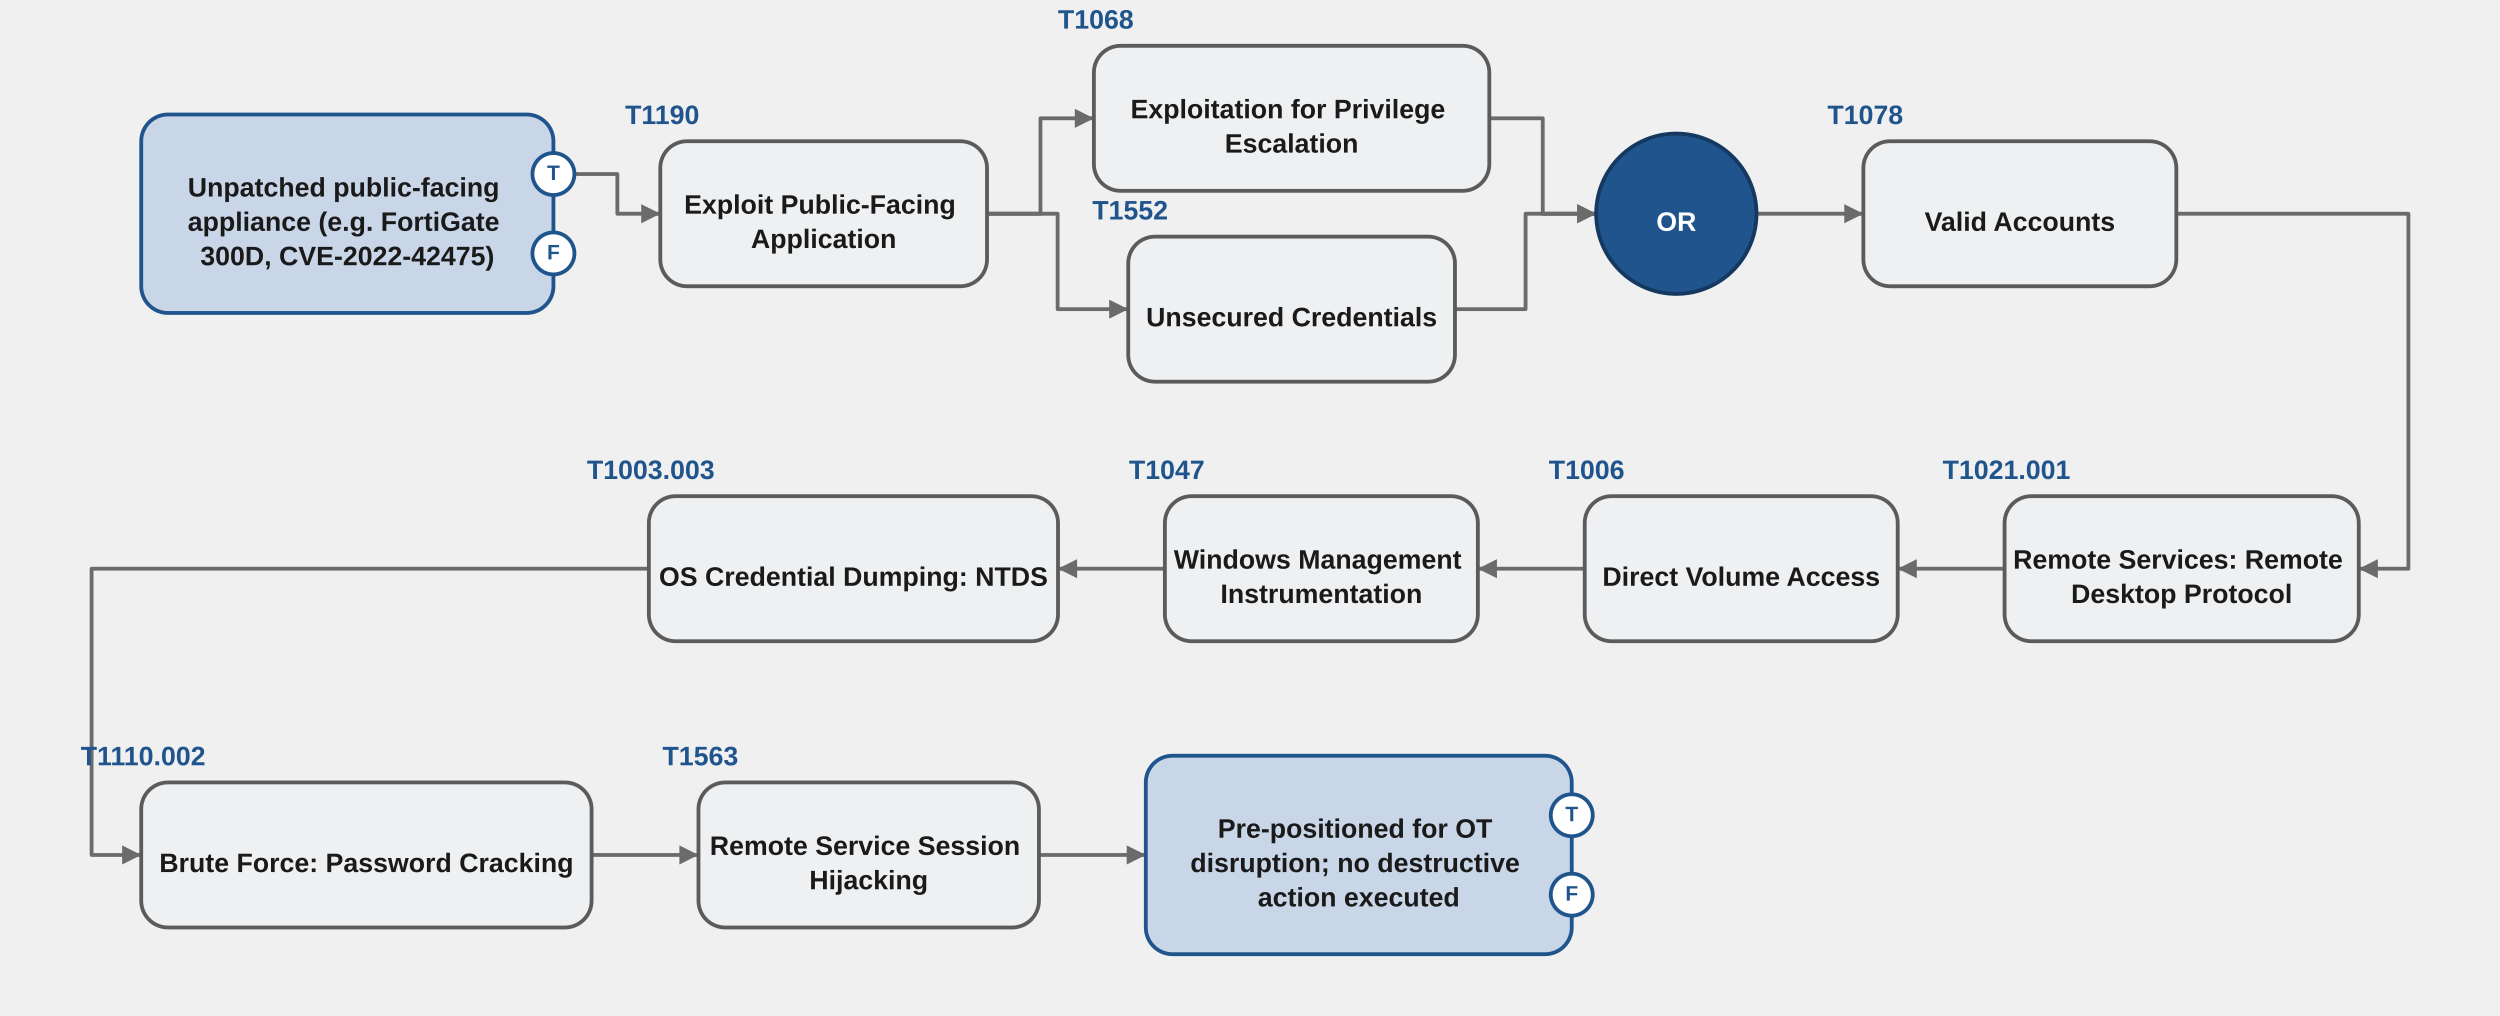
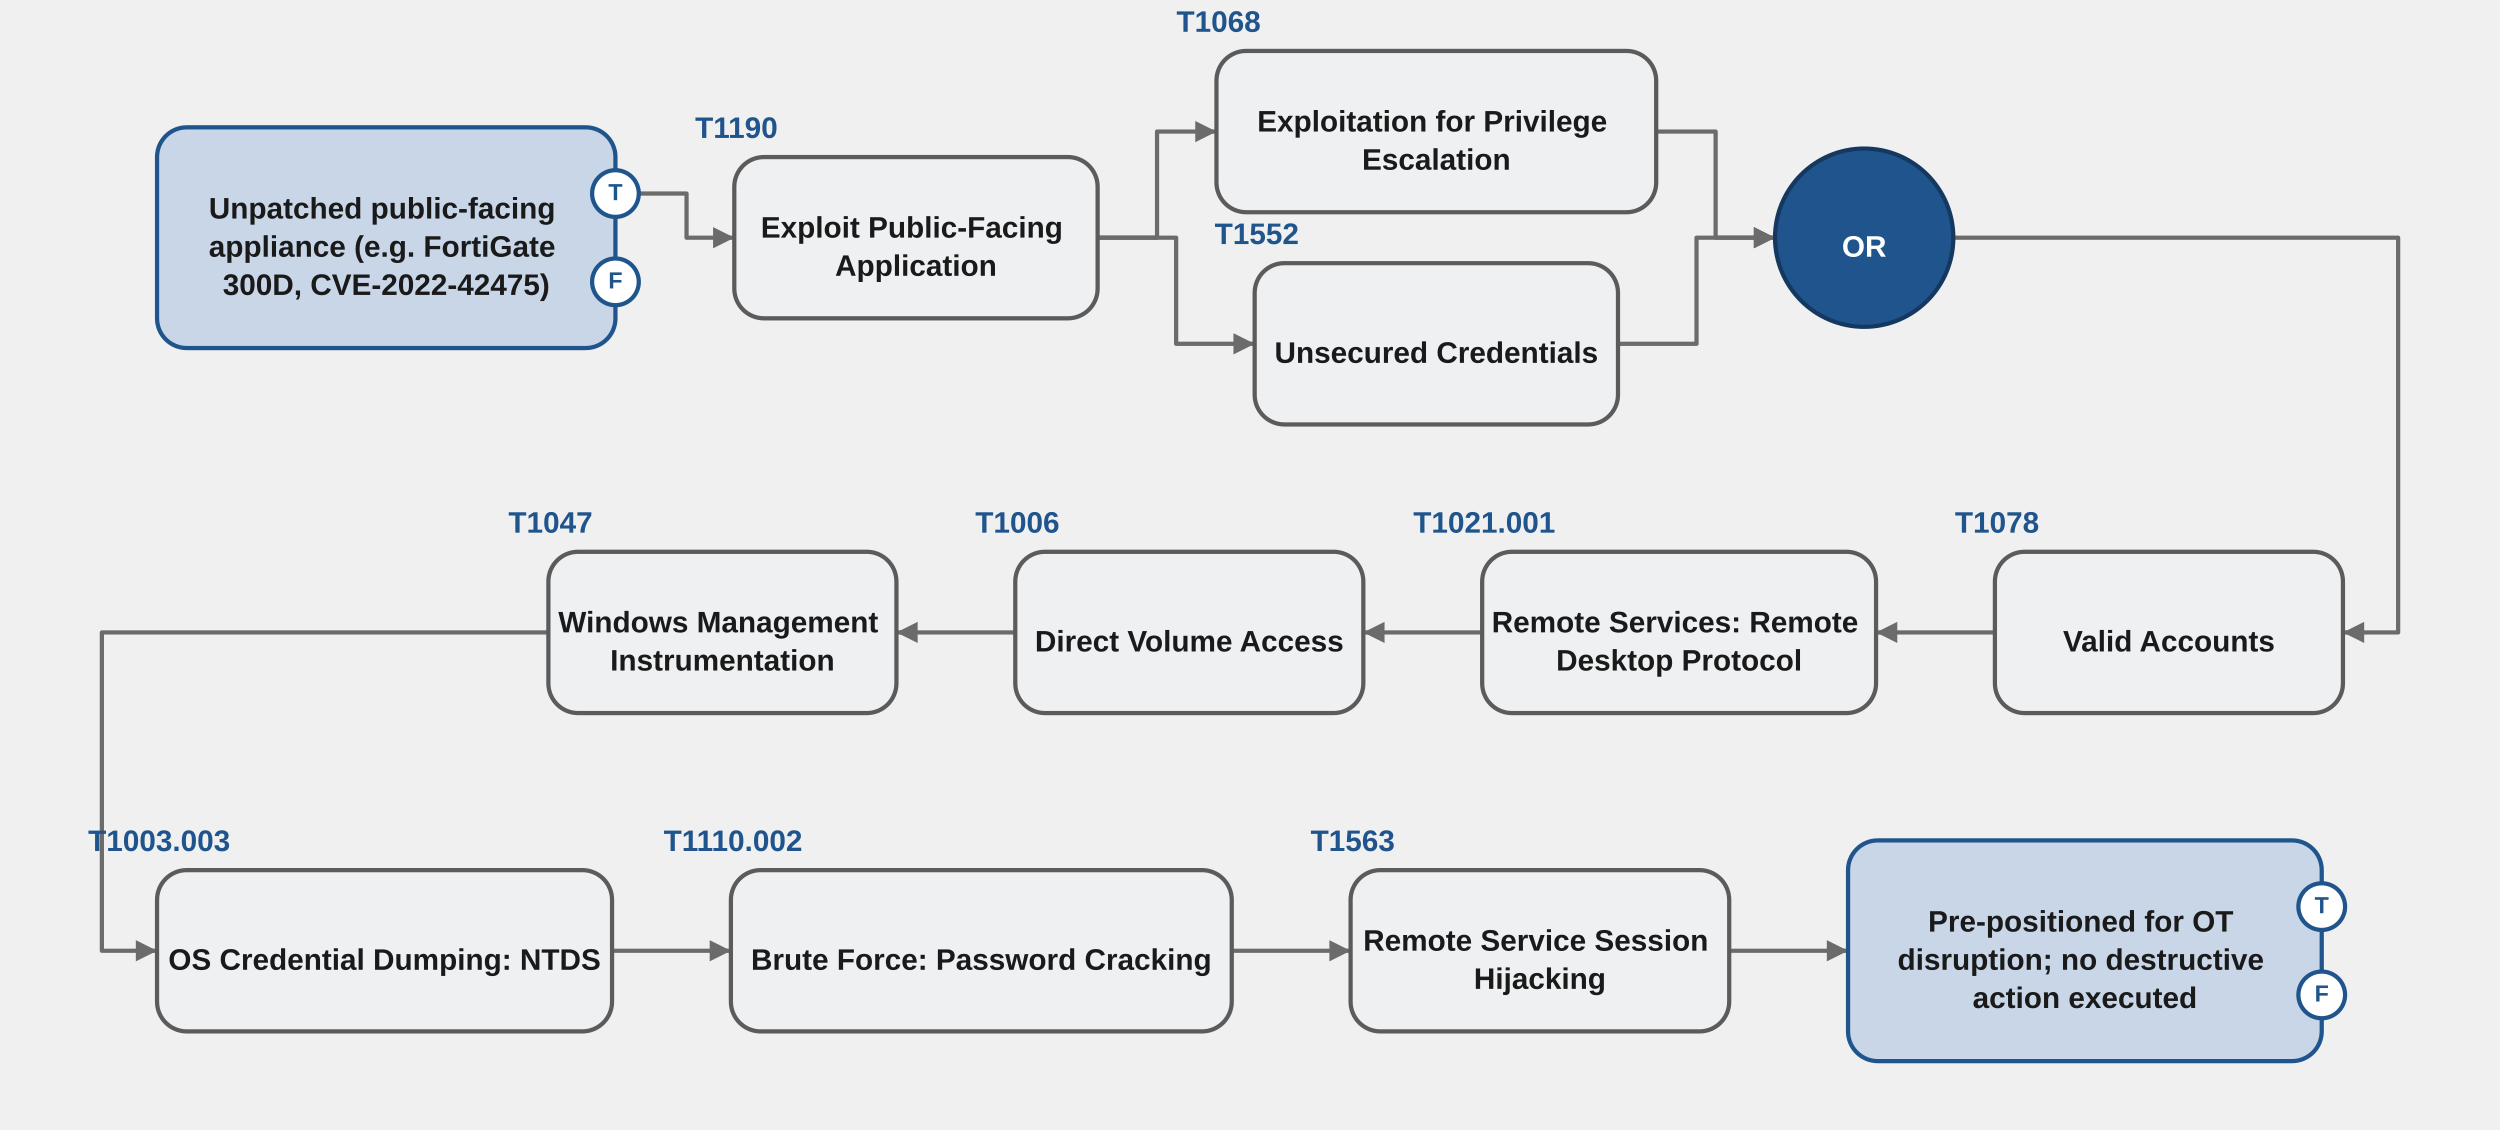
- <svg xmlns="http://www.w3.org/2000/svg" data-v-4a541c10="" class="diagram-svg" viewBox="0 0 1310 532" preserveAspectRatio="xMinYMin meet">
+ <svg xmlns="http://www.w3.org/2000/svg" data-v-4a541c10="" class="diagram-svg" viewBox="0 0 1178 532" preserveAspectRatio="xMinYMin meet">
  <path data-v-4a541c10="" d="M 301 91.2 L 323.5 91.2 L 323.5 112 L 346 112" fill="none" stroke="#6b6b6b" stroke-width="2" stroke-linecap="round" stroke-linejoin="round" />
  <path data-v-4a541c10="" d="M 517.2 112 L 545.2 112 L 545.2 62 L 573.2 62" fill="none" stroke="#6b6b6b" stroke-width="2" stroke-linecap="round" stroke-linejoin="round" />
  <path data-v-4a541c10="" d="M 517.2 112 L 554.2 112 L 554.2 162 L 591.2 162" fill="none" stroke="#6b6b6b" stroke-width="2" stroke-linecap="round" stroke-linejoin="round" />
  <path data-v-4a541c10="" d="M 780.4 62 L 808.4 62 L 808.4 112 L 836.4 112" fill="none" stroke="#6b6b6b" stroke-width="2" stroke-linecap="round" stroke-linejoin="round" />
  <path data-v-4a541c10="" d="M 762.4 162 L 799.4 162 L 799.4 112 L 836.4 112" fill="none" stroke="#6b6b6b" stroke-width="2" stroke-linecap="round" stroke-linejoin="round" />
-   <path data-v-4a541c10="" d="M 920.4 112 L 976.4 112" fill="none" stroke="#6b6b6b" stroke-width="2" stroke-linecap="round" stroke-linejoin="round" />
-   <path data-v-4a541c10="" d="M 1140.4 112 L 1262 112 L 1262 298 L 1236 298" fill="none" stroke="#6b6b6b" stroke-width="2" stroke-linecap="round" stroke-linejoin="round" />
-   <path data-v-4a541c10="" d="M 1050.4 298 L 994.4 298" fill="none" stroke="#6b6b6b" stroke-width="2" stroke-linecap="round" stroke-linejoin="round" />
-   <path data-v-4a541c10="" d="M 830.4 298 L 774.4 298" fill="none" stroke="#6b6b6b" stroke-width="2" stroke-linecap="round" stroke-linejoin="round" />
-   <path data-v-4a541c10="" d="M 610.4 298 L 554.4 298" fill="none" stroke="#6b6b6b" stroke-width="2" stroke-linecap="round" stroke-linejoin="round" />
-   <path data-v-4a541c10="" d="M 340 298 L 48 298 L 48 448 L 74 448" fill="none" stroke="#6b6b6b" stroke-width="2" stroke-linecap="round" stroke-linejoin="round" />
-   <path data-v-4a541c10="" d="M 310 448 L 366 448" fill="none" stroke="#6b6b6b" stroke-width="2" stroke-linecap="round" stroke-linejoin="round" />
-   <path data-v-4a541c10="" d="M 544.4 448 L 600.4 448" fill="none" stroke="#6b6b6b" stroke-width="2" stroke-linecap="round" stroke-linejoin="round" />
+   <path data-v-4a541c10="" d="M 920.4 112 L 1130 112 L 1130 298 L 1104 298" fill="none" stroke="#6b6b6b" stroke-width="2" stroke-linecap="round" stroke-linejoin="round" />
+   <path data-v-4a541c10="" d="M 940 298 L 884 298" fill="none" stroke="#6b6b6b" stroke-width="2" stroke-linecap="round" stroke-linejoin="round" />
+   <path data-v-4a541c10="" d="M 698.4 298 L 642.4 298" fill="none" stroke="#6b6b6b" stroke-width="2" stroke-linecap="round" stroke-linejoin="round" />
+   <path data-v-4a541c10="" d="M 478.4 298 L 422.4 298" fill="none" stroke="#6b6b6b" stroke-width="2" stroke-linecap="round" stroke-linejoin="round" />
+   <path data-v-4a541c10="" d="M 258.4 298 L 48 298 L 48 448 L 74 448" fill="none" stroke="#6b6b6b" stroke-width="2" stroke-linecap="round" stroke-linejoin="round" />
+   <path data-v-4a541c10="" d="M 288.4 448 L 344.4 448" fill="none" stroke="#6b6b6b" stroke-width="2" stroke-linecap="round" stroke-linejoin="round" />
+   <path data-v-4a541c10="" d="M 580.4 448 L 636.4 448" fill="none" stroke="#6b6b6b" stroke-width="2" stroke-linecap="round" stroke-linejoin="round" />
+   <path data-v-4a541c10="" d="M 814.8 448 L 870.8 448" fill="none" stroke="#6b6b6b" stroke-width="2" stroke-linecap="round" stroke-linejoin="round" />
  <polygon data-v-4a541c10="" points="346,112 336,117 336,107" fill="#6b6b6b" />
  <polygon data-v-4a541c10="" points="573.2,62 563.2,67 563.2,57" fill="#6b6b6b" />
  <polygon data-v-4a541c10="" points="591.2,162 581.2,167 581.2,157" fill="#6b6b6b" />
  <polygon data-v-4a541c10="" points="836.4,112 826.4,117 826.4,107" fill="#6b6b6b" />
  <polygon data-v-4a541c10="" points="836.4,112 826.4,117 826.4,107" fill="#6b6b6b" />
-   <polygon data-v-4a541c10="" points="976.4,112 966.4,117 966.4,107" fill="#6b6b6b" />
-   <polygon data-v-4a541c10="" points="1236,298 1246,293 1246,303" fill="#6b6b6b" />
-   <polygon data-v-4a541c10="" points="994.4,298 1004.4,293 1004.4,303" fill="#6b6b6b" />
-   <polygon data-v-4a541c10="" points="774.4,298 784.4,293 784.4,303" fill="#6b6b6b" />
-   <polygon data-v-4a541c10="" points="554.4,298 564.4,293 564.4,303" fill="#6b6b6b" />
+   <polygon data-v-4a541c10="" points="1104,298 1114,293 1114,303" fill="#6b6b6b" />
+   <polygon data-v-4a541c10="" points="884,298 894,293 894,303" fill="#6b6b6b" />
+   <polygon data-v-4a541c10="" points="642.4,298 652.4,293 652.4,303" fill="#6b6b6b" />
+   <polygon data-v-4a541c10="" points="422.4,298 432.4,293 432.4,303" fill="#6b6b6b" />
  <polygon data-v-4a541c10="" points="74,448 64,453 64,443" fill="#6b6b6b" />
-   <polygon data-v-4a541c10="" points="366,448 356,453 356,443" fill="#6b6b6b" />
-   <polygon data-v-4a541c10="" points="600.4,448 590.4,453 590.4,443" fill="#6b6b6b" />
+   <polygon data-v-4a541c10="" points="344.4,448 334.4,453 334.4,443" fill="#6b6b6b" />
+   <polygon data-v-4a541c10="" points="636.4,448 626.4,453 626.4,443" fill="#6b6b6b" />
+   <polygon data-v-4a541c10="" points="870.8,448 860.8,453 860.8,443" fill="#6b6b6b" />
  <g data-v-4a541c10="" transform="translate(74, 60)">
    <rect data-v-4a541c10="" width="216" height="104" rx="14" ry="14" fill="#c8d6e8" stroke="#1f548c" stroke-width="2" />
    <text data-v-4a541c10="" x="108" y="39" text-anchor="middle" fill="#1a1a1a" font-family="Arial, Helvetica, sans-serif" font-size="14" font-weight="600" dominant-baseline="middle" pointer-events="none">
      <tspan data-v-4a541c10="" x="108" dy="0">Unpatched public-facing</tspan>
      <tspan data-v-4a541c10="" x="108" dy="18">appliance (e.g. FortiGate</tspan>
      <tspan data-v-4a541c10="" x="108" dy="18">300D, CVE-2022-42475)</tspan>
    </text>
    <circle data-v-4a541c10="" cx="216" cy="31.2" r="11" fill="#FFFFFF" stroke="#1f548c" stroke-width="2" />
    <circle data-v-4a541c10="" cx="216" cy="72.8" r="11" fill="#FFFFFF" stroke="#1f548c" stroke-width="2" />
    <text data-v-4a541c10="" x="216" y="31.2" text-anchor="middle" dominant-baseline="middle" fill="#1f548c" font-family="Arial, Helvetica, sans-serif" font-size="11" font-weight="700" pointer-events="none"> T </text>
    <text data-v-4a541c10="" x="216" y="72.8" text-anchor="middle" dominant-baseline="middle" fill="#1f548c" font-family="Arial, Helvetica, sans-serif" font-size="11" font-weight="700" pointer-events="none"> F </text>
  </g>
  <g data-v-4a541c10="" transform="translate(346, 74)">
    <rect data-v-4a541c10="" width="171.2" height="76" rx="14" ry="14" fill="#eef0f2" stroke="#5b5b5b" stroke-width="2" />
    <text data-v-4a541c10="" x="85.6" y="34" text-anchor="middle" fill="#1a1a1a" font-family="Arial, Helvetica, sans-serif" font-size="14" font-weight="600" dominant-baseline="middle" pointer-events="none">
      <tspan data-v-4a541c10="" x="85.6" dy="0">Exploit Public-Facing</tspan>
      <tspan data-v-4a541c10="" x="85.6" dy="18">Application</tspan>
    </text>
    <text x="1.0" y="-9" text-anchor="middle" fill="#1f548c" font-family="Arial, Helvetica, sans-serif" font-size="14" font-weight="700" pointer-events="none">T1190</text>
  </g>
  <g data-v-4a541c10="" transform="translate(573.2, 24)">
    <rect data-v-4a541c10="" width="207.2" height="76" rx="14" ry="14" fill="#eef0f2" stroke="#5b5b5b" stroke-width="2" />
    <text data-v-4a541c10="" x="103.6" y="34" text-anchor="middle" fill="#1a1a1a" font-family="Arial, Helvetica, sans-serif" font-size="14" font-weight="600" dominant-baseline="middle" pointer-events="none">
      <tspan data-v-4a541c10="" x="103.6" dy="0">Exploitation for Privilege</tspan>
      <tspan data-v-4a541c10="" x="103.6" dy="18">Escalation</tspan>
    </text>
    <text x="1.0" y="-9" text-anchor="middle" fill="#1f548c" font-family="Arial, Helvetica, sans-serif" font-size="14" font-weight="700" pointer-events="none">T1068</text>
  </g>
  <g data-v-4a541c10="" transform="translate(591.2, 124)">
    <rect data-v-4a541c10="" width="171.2" height="76" rx="14" ry="14" fill="#eef0f2" stroke="#5b5b5b" stroke-width="2" />
    <text data-v-4a541c10="" x="85.6" y="43" text-anchor="middle" fill="#1a1a1a" font-family="Arial, Helvetica, sans-serif" font-size="14" font-weight="600" dominant-baseline="middle" pointer-events="none">
      <tspan data-v-4a541c10="" x="85.6" dy="0">Unsecured Credentials</tspan>
    </text>
    <text x="1.0" y="-9" text-anchor="middle" fill="#1f548c" font-family="Arial, Helvetica, sans-serif" font-size="14" font-weight="700" pointer-events="none">T1552</text>
  </g>
  <g data-v-4a541c10="" transform="translate(836.4, 70)">
    <ellipse data-v-4a541c10="" cx="42" cy="42" rx="42" ry="42" fill="#1f548c" stroke="#14385f" stroke-width="2" />
    <text data-v-4a541c10="" x="42" y="47" text-anchor="middle" fill="#FFFFFF" font-family="Arial, Helvetica, sans-serif" font-size="14" font-weight="600" dominant-baseline="middle" pointer-events="none">
      <tspan data-v-4a541c10="" x="42" dy="0">OR</tspan>
    </text>
  </g>
-   <g data-v-4a541c10="" transform="translate(976.4, 74)">
+   <g data-v-4a541c10="" transform="translate(940, 260)">
    <rect data-v-4a541c10="" width="164" height="76" rx="14" ry="14" fill="#eef0f2" stroke="#5b5b5b" stroke-width="2" />
    <text data-v-4a541c10="" x="82" y="43" text-anchor="middle" fill="#1a1a1a" font-family="Arial, Helvetica, sans-serif" font-size="14" font-weight="600" dominant-baseline="middle" pointer-events="none">
      <tspan data-v-4a541c10="" x="82" dy="0">Valid Accounts</tspan>
    </text>
    <text x="1.0" y="-9" text-anchor="middle" fill="#1f548c" font-family="Arial, Helvetica, sans-serif" font-size="14" font-weight="700" pointer-events="none">T1078</text>
  </g>
-   <g data-v-4a541c10="" transform="translate(1050.4, 260)">
+   <g data-v-4a541c10="" transform="translate(698.4, 260)">
    <rect data-v-4a541c10="" width="185.6" height="76" rx="14" ry="14" fill="#eef0f2" stroke="#5b5b5b" stroke-width="2" />
    <text data-v-4a541c10="" x="92.8" y="34" text-anchor="middle" fill="#1a1a1a" font-family="Arial, Helvetica, sans-serif" font-size="14" font-weight="600" dominant-baseline="middle" pointer-events="none">
      <tspan data-v-4a541c10="" x="92.8" dy="0">Remote Services: Remote</tspan>
      <tspan data-v-4a541c10="" x="92.8" dy="18">Desktop Protocol</tspan>
    </text>
    <text x="1.0" y="-9" text-anchor="middle" fill="#1f548c" font-family="Arial, Helvetica, sans-serif" font-size="14" font-weight="700" pointer-events="none">T1021.001</text>
  </g>
-   <g data-v-4a541c10="" transform="translate(830.4, 260)">
+   <g data-v-4a541c10="" transform="translate(478.4, 260)">
    <rect data-v-4a541c10="" width="164" height="76" rx="14" ry="14" fill="#eef0f2" stroke="#5b5b5b" stroke-width="2" />
    <text data-v-4a541c10="" x="82" y="43" text-anchor="middle" fill="#1a1a1a" font-family="Arial, Helvetica, sans-serif" font-size="14" font-weight="600" dominant-baseline="middle" pointer-events="none">
      <tspan data-v-4a541c10="" x="82" dy="0">Direct Volume Access</tspan>
    </text>
    <text x="1.0" y="-9" text-anchor="middle" fill="#1f548c" font-family="Arial, Helvetica, sans-serif" font-size="14" font-weight="700" pointer-events="none">T1006</text>
  </g>
-   <g data-v-4a541c10="" transform="translate(610.4, 260)">
+   <g data-v-4a541c10="" transform="translate(258.4, 260)">
    <rect data-v-4a541c10="" width="164" height="76" rx="14" ry="14" fill="#eef0f2" stroke="#5b5b5b" stroke-width="2" />
    <text data-v-4a541c10="" x="82" y="34" text-anchor="middle" fill="#1a1a1a" font-family="Arial, Helvetica, sans-serif" font-size="14" font-weight="600" dominant-baseline="middle" pointer-events="none">
      <tspan data-v-4a541c10="" x="82" dy="0">Windows Management</tspan>
      <tspan data-v-4a541c10="" x="82" dy="18">Instrumentation</tspan>
    </text>
    <text x="1.0" y="-9" text-anchor="middle" fill="#1f548c" font-family="Arial, Helvetica, sans-serif" font-size="14" font-weight="700" pointer-events="none">T1047</text>
  </g>
-   <g data-v-4a541c10="" transform="translate(340, 260)">
+   <g data-v-4a541c10="" transform="translate(74, 410)">
    <rect data-v-4a541c10="" width="214.4" height="76" rx="14" ry="14" fill="#eef0f2" stroke="#5b5b5b" stroke-width="2" />
    <text data-v-4a541c10="" x="107.2" y="43" text-anchor="middle" fill="#1a1a1a" font-family="Arial, Helvetica, sans-serif" font-size="14" font-weight="600" dominant-baseline="middle" pointer-events="none">
      <tspan data-v-4a541c10="" x="107.2" dy="0">OS Credential Dumping: NTDS</tspan>
    </text>
    <text x="1.0" y="-9" text-anchor="middle" fill="#1f548c" font-family="Arial, Helvetica, sans-serif" font-size="14" font-weight="700" pointer-events="none">T1003.003</text>
  </g>
-   <g data-v-4a541c10="" transform="translate(74, 410)">
+   <g data-v-4a541c10="" transform="translate(344.4, 410)">
    <rect data-v-4a541c10="" width="236" height="76" rx="14" ry="14" fill="#eef0f2" stroke="#5b5b5b" stroke-width="2" />
    <text data-v-4a541c10="" x="118" y="43" text-anchor="middle" fill="#1a1a1a" font-family="Arial, Helvetica, sans-serif" font-size="14" font-weight="600" dominant-baseline="middle" pointer-events="none">
      <tspan data-v-4a541c10="" x="118" dy="0">Brute Force: Password Cracking</tspan>
    </text>
    <text x="1.0" y="-9" text-anchor="middle" fill="#1f548c" font-family="Arial, Helvetica, sans-serif" font-size="14" font-weight="700" pointer-events="none">T1110.002</text>
  </g>
-   <g data-v-4a541c10="" transform="translate(366, 410)">
+   <g data-v-4a541c10="" transform="translate(636.4, 410)">
    <rect data-v-4a541c10="" width="178.4" height="76" rx="14" ry="14" fill="#eef0f2" stroke="#5b5b5b" stroke-width="2" />
    <text data-v-4a541c10="" x="89.2" y="34" text-anchor="middle" fill="#1a1a1a" font-family="Arial, Helvetica, sans-serif" font-size="14" font-weight="600" dominant-baseline="middle" pointer-events="none">
      <tspan data-v-4a541c10="" x="89.2" dy="0">Remote Service Session</tspan>
      <tspan data-v-4a541c10="" x="89.2" dy="18">Hijacking</tspan>
    </text>
    <text x="1.0" y="-9" text-anchor="middle" fill="#1f548c" font-family="Arial, Helvetica, sans-serif" font-size="14" font-weight="700" pointer-events="none">T1563</text>
  </g>
-   <g data-v-4a541c10="" transform="translate(600.4, 396)">
+   <g data-v-4a541c10="" transform="translate(870.8, 396)">
    <rect data-v-4a541c10="" width="223.2" height="104" rx="14" ry="14" fill="#c8d6e8" stroke="#1f548c" stroke-width="2" />
    <text data-v-4a541c10="" x="111.6" y="39" text-anchor="middle" fill="#1a1a1a" font-family="Arial, Helvetica, sans-serif" font-size="14" font-weight="600" dominant-baseline="middle" pointer-events="none">
      <tspan data-v-4a541c10="" x="111.6" dy="0">Pre-positioned for OT</tspan>
      <tspan data-v-4a541c10="" x="111.6" dy="18">disruption; no destructive</tspan>
      <tspan data-v-4a541c10="" x="111.6" dy="18">action executed</tspan>
    </text>
    <circle data-v-4a541c10="" cx="223.2" cy="31.2" r="11" fill="#FFFFFF" stroke="#1f548c" stroke-width="2" />
    <circle data-v-4a541c10="" cx="223.2" cy="72.8" r="11" fill="#FFFFFF" stroke="#1f548c" stroke-width="2" />
    <text data-v-4a541c10="" x="223.2" y="31.2" text-anchor="middle" dominant-baseline="middle" fill="#1f548c" font-family="Arial, Helvetica, sans-serif" font-size="11" font-weight="700" pointer-events="none"> T </text>
    <text data-v-4a541c10="" x="223.2" y="72.8" text-anchor="middle" dominant-baseline="middle" fill="#1f548c" font-family="Arial, Helvetica, sans-serif" font-size="11" font-weight="700" pointer-events="none"> F </text>
  </g>
</svg>
